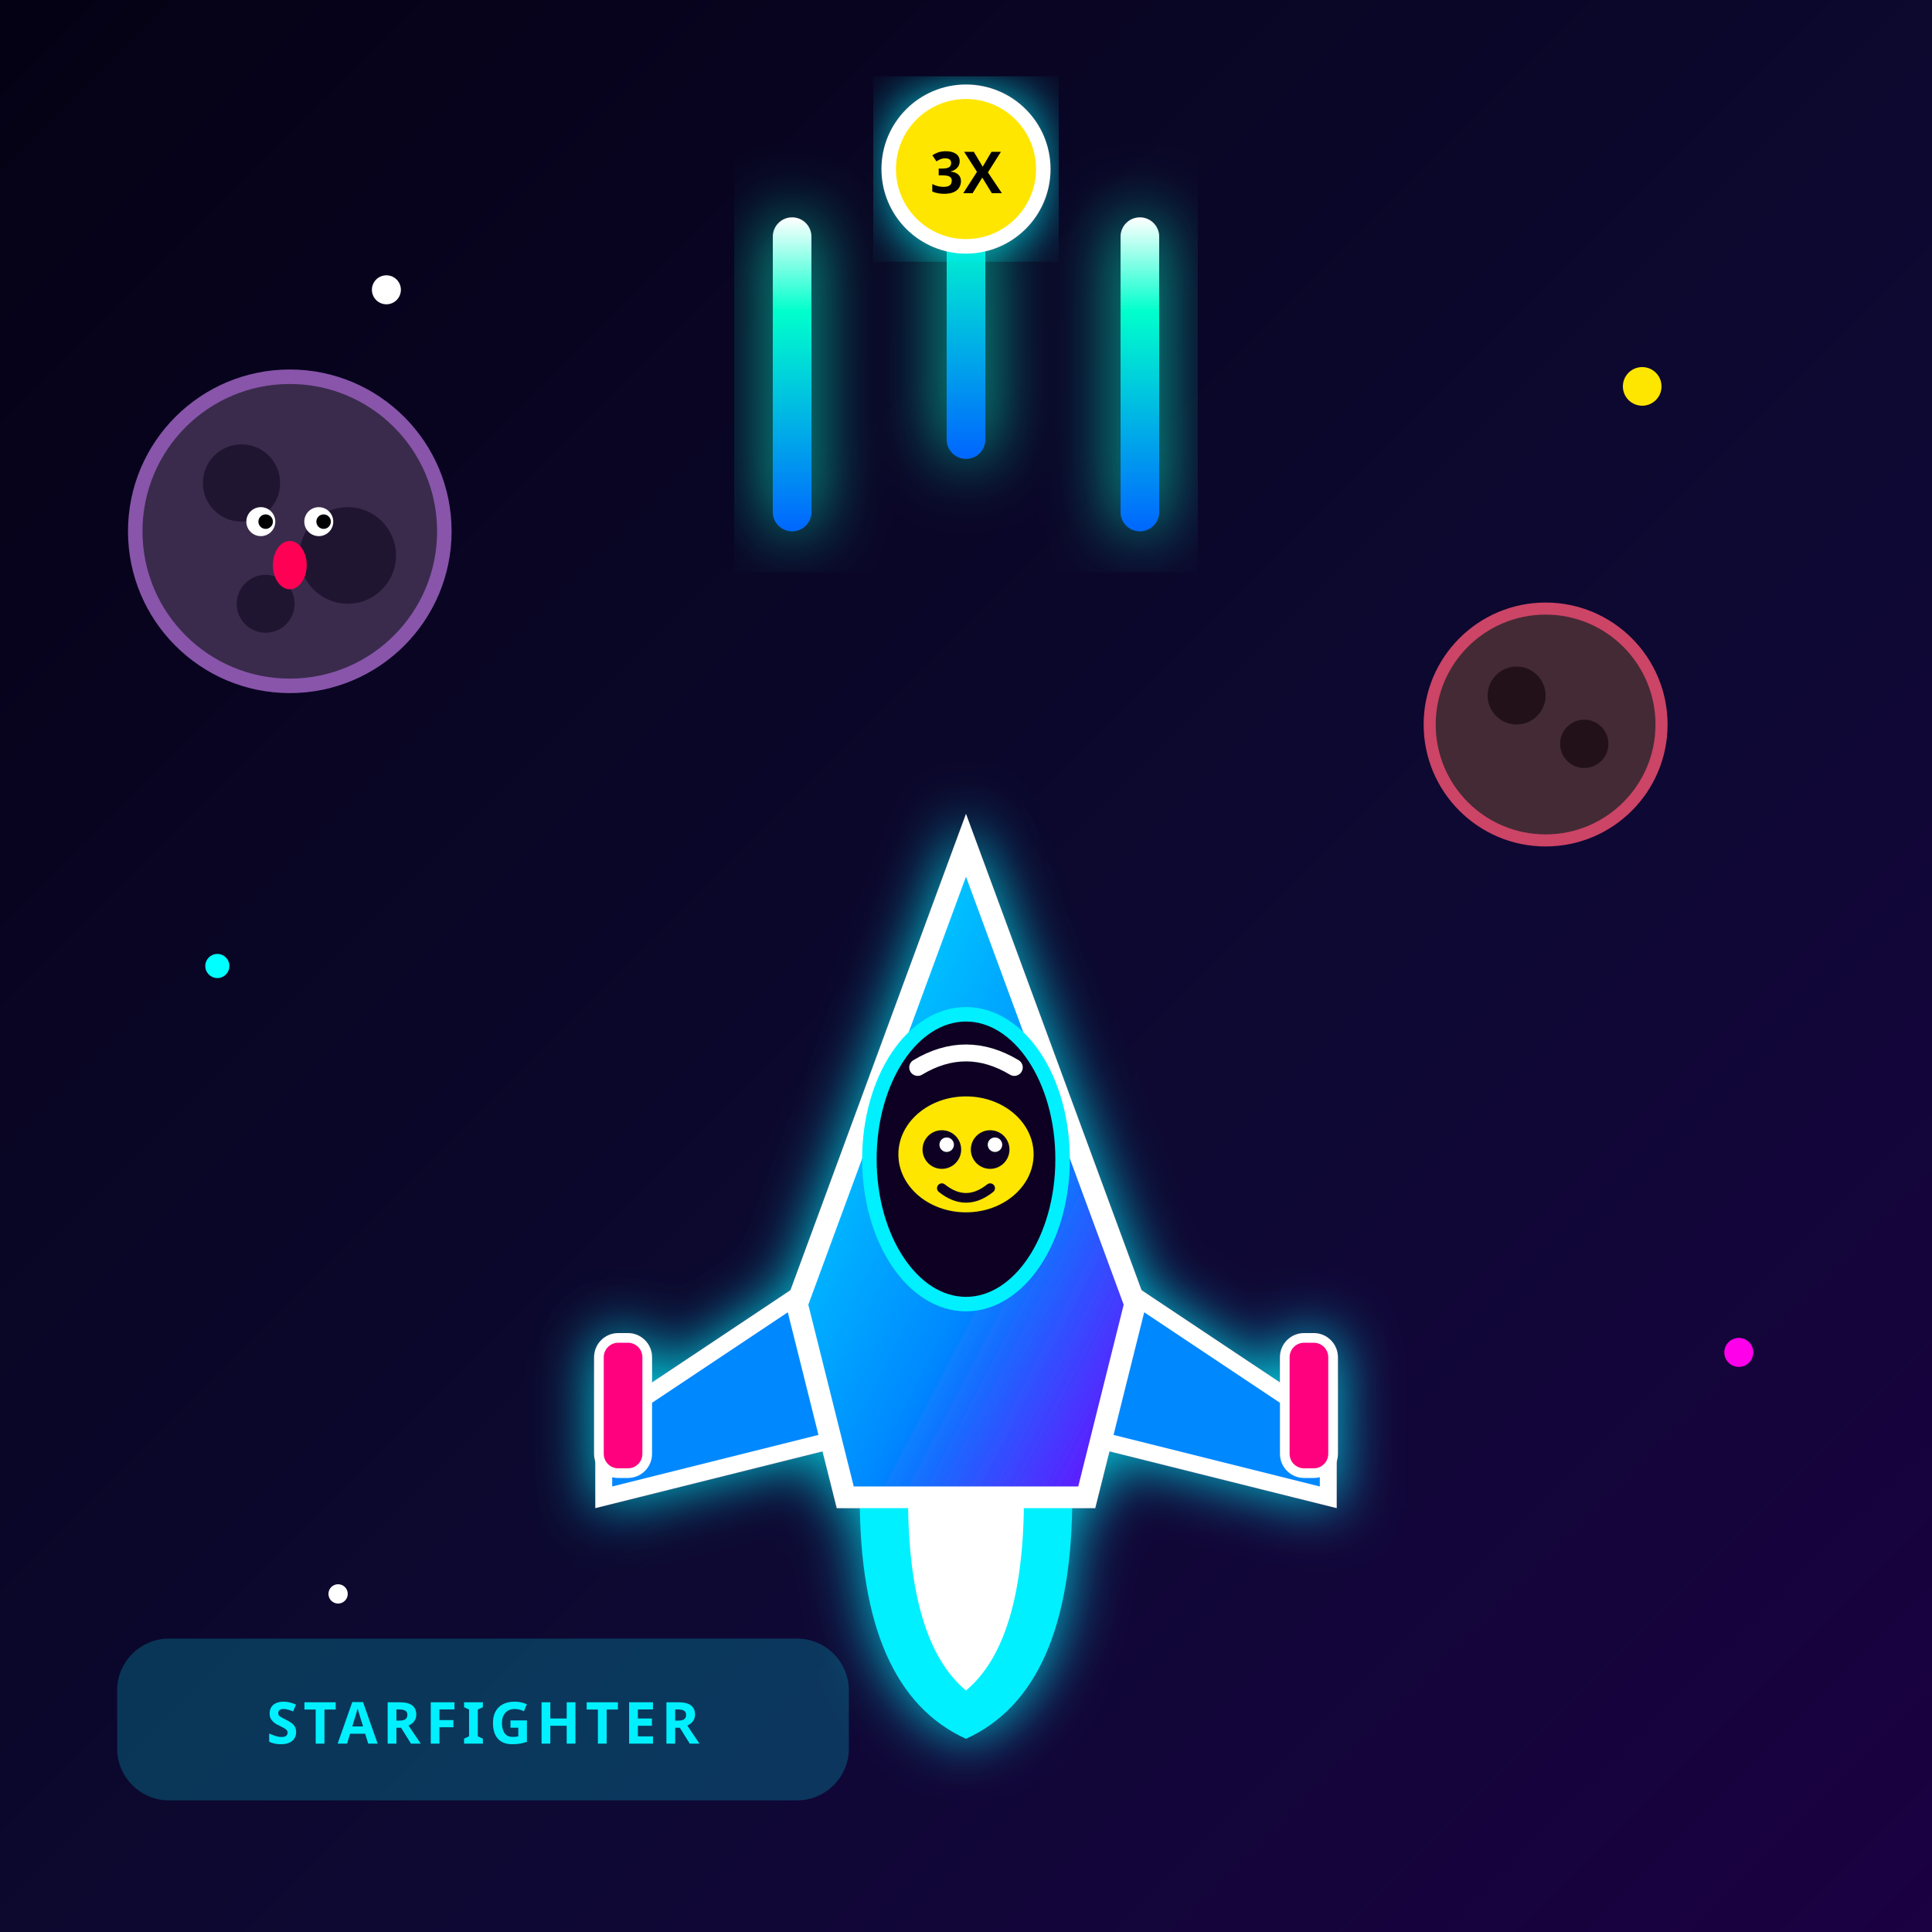
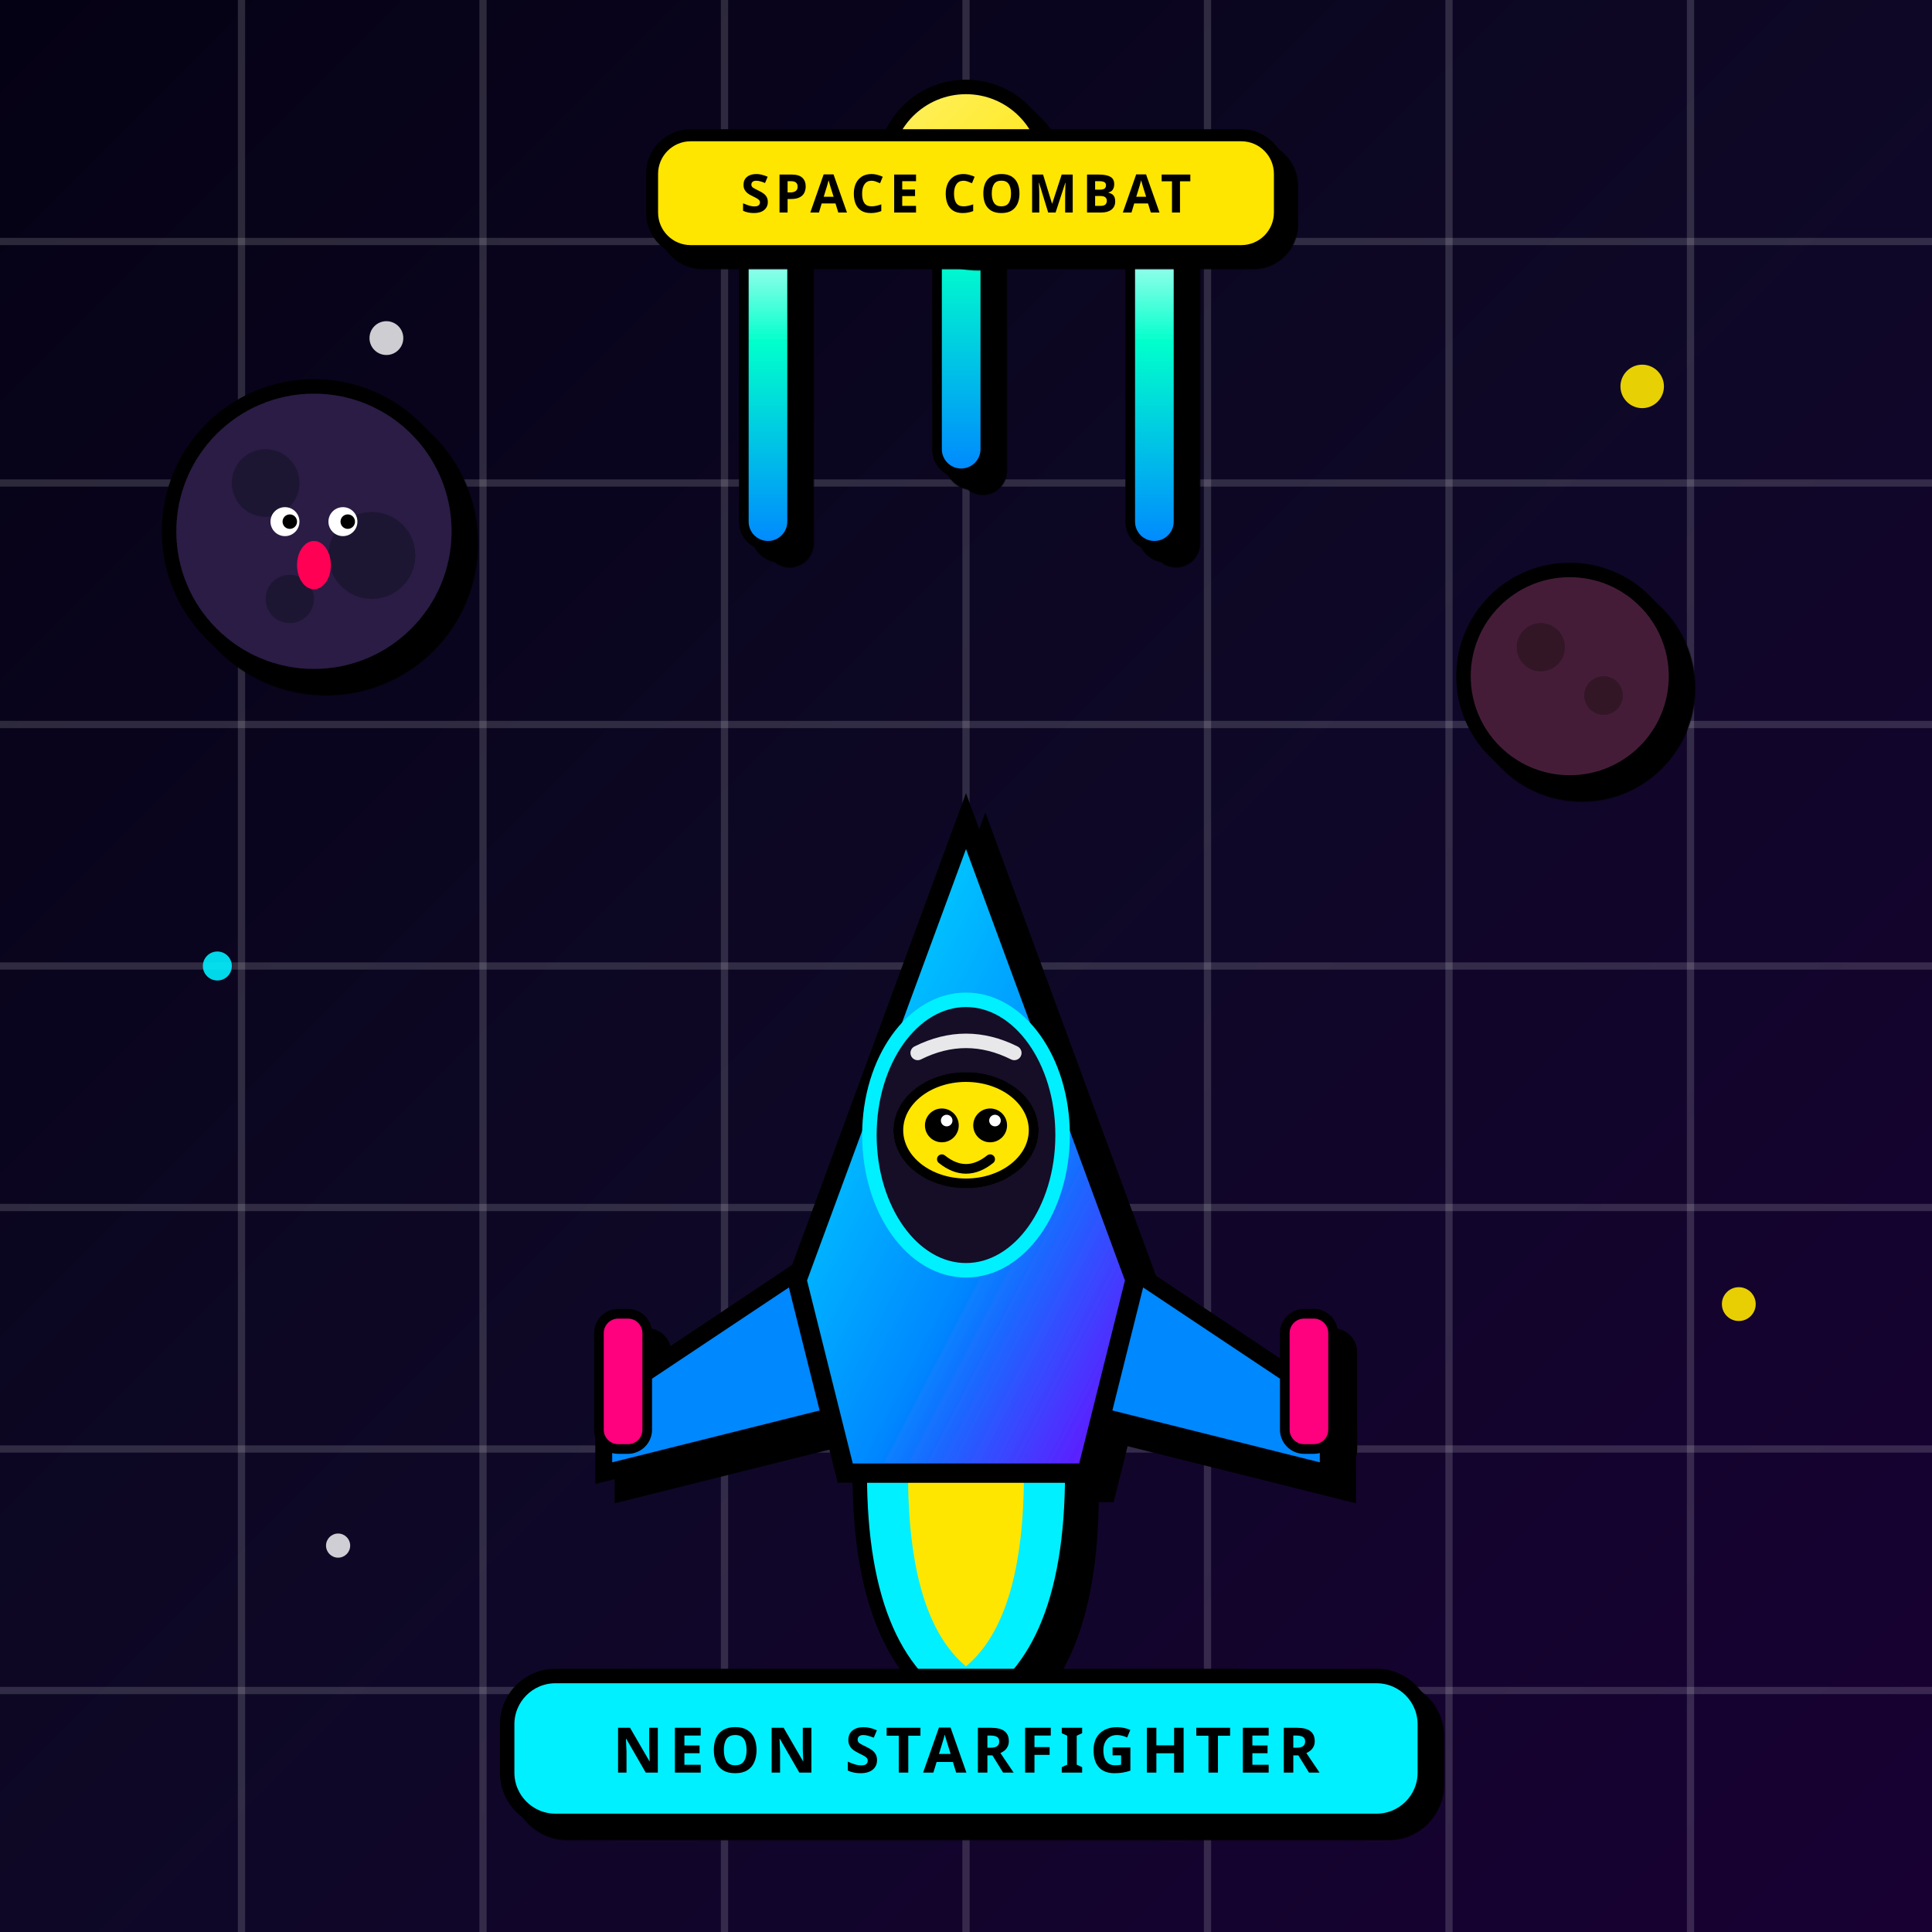
<svg xmlns="http://www.w3.org/2000/svg" viewBox="0 0 400 400" width="100%" height="100%">
  <defs>
-     <linearGradient id="spaceBg" x1="0%" y1="0%" x2="100%" y2="100%">
+     <linearGradient id="spaceBgDark" x1="0%" y1="0%" x2="100%" y2="100%">
      <stop offset="0%" stop-color="#050114" />
-       <stop offset="60%" stop-color="#0d0933" />
-       <stop offset="100%" stop-color="#1b0042" />
+       <stop offset="50%" stop-color="#0E0826" />
+       <stop offset="100%" stop-color="#180033" />
+     </linearGradient>
+     <linearGradient id="spaceBgLight" x1="0%" y1="0%" x2="100%" y2="100%">
+       <stop offset="0%" stop-color="#FFFDF0" />
+       <stop offset="50%" stop-color="#FFF8E7" />
+       <stop offset="100%" stop-color="#FFECC8" />
    </linearGradient>
    <linearGradient id="shipGrad" x1="0%" y1="0%" x2="100%" y2="100%">
-       <stop offset="0%" stop-color="#00f0ff" />
-       <stop offset="60%" stop-color="#0088ff" />
-       <stop offset="100%" stop-color="#7700ff" />
+       <stop offset="0%" stop-color="#00F0FF" />
+       <stop offset="60%" stop-color="#0088FF" />
+       <stop offset="100%" stop-color="#7700FF" />
    </linearGradient>
    <linearGradient id="laserGrad" x1="0%" y1="0%" x2="0%" y2="100%">
-       <stop offset="0%" stop-color="#ffffff" />
-       <stop offset="30%" stop-color="#00ffcc" />
-       <stop offset="100%" stop-color="#0066ff" />
+       <stop offset="0%" stop-color="#FFFFFF" />
+       <stop offset="40%" stop-color="#00FFCC" />
+       <stop offset="100%" stop-color="#0088FF" />
    </linearGradient>
-     <filter id="shipGlow">
-       <feDropShadow dx="0" dy="0" stdDeviation="6" flood-color="#00f0ff" flood-opacity="0.85" />
+     <linearGradient id="goldGrad" x1="0%" y1="0%" x2="100%" y2="100%">
+       <stop offset="0%" stop-color="#FFF066" />
+       <stop offset="100%" stop-color="#FFE600" />
+     </linearGradient>
+     <filter id="brutalShadow" x="-10%" y="-10%" width="130%" height="130%">
+       <feDropShadow dx="4" dy="4" stdDeviation="0" flood-color="#000000" flood-opacity="1" />
    </filter>
-     <filter id="laserGlow">
-       <feDropShadow dx="0" dy="0" stdDeviation="7" flood-color="#00ffcc" flood-opacity="0.9" />
+     <filter id="brutalShadowSm" x="-10%" y="-10%" width="130%" height="130%">
+       <feDropShadow dx="2.5" dy="2.5" stdDeviation="0" flood-color="#000000" flood-opacity="1" />
    </filter>
  </defs>
-   <rect width="400" height="400" fill="url(#spaceBg)" />
-   <circle cx="80" cy="60" r="3" fill="#ffffff" />
-   <circle cx="340" cy="80" r="4" fill="#ffe600" />
-   <circle cx="45" cy="200" r="2.5" fill="#00ffff" />
-   <circle cx="360" cy="280" r="3" fill="#ff00ea" />
-   <circle cx="70" cy="330" r="2" fill="#ffffff" />
-   <g transform="translate(60, 110)">
-     <circle cx="0" cy="0" r="32" fill="#3a2b4c" stroke="#8855aa" stroke-width="3" />
-     <circle cx="-10" cy="-10" r="8" fill="#201530" />
-     <circle cx="12" cy="5" r="10" fill="#201530" />
-     <circle cx="-5" cy="15" r="6" fill="#201530" />
-     <circle cx="-6" cy="-2" r="3" fill="#ffffff" />
-     <circle cx="6" cy="-2" r="3" fill="#ffffff" />
+   <style>
+     .theme-bg { fill: url(#spaceBgDark); }
+     .theme-grid-line { stroke: #FFFFFF; stroke-opacity: 0.15; }
+     .theme-star { fill: #FFFFFF; opacity: 0.8; }
+     .theme-star-accent { fill: #FFE600; opacity: 0.9; }
+     .theme-star-cyan { fill: #00F0FF; opacity: 0.9; }
+     .theme-card-bg { fill: #130F26; stroke: #FFE600; }
+     .theme-asteroid { fill: #2B1D45; stroke: #000000; }
+     .theme-asteroid-sm { fill: #441E38; stroke: #000000; }
+     .theme-badge-rect { fill: #00F0FF; stroke: #000000; }
+     .theme-badge-text { fill: #000000; }
+     .theme-tag-rect { fill: #FFE600; stroke: #000000; }
+     .theme-tag-text { fill: #000000; }
+ 
+     @media (prefers-color-scheme: light) {
+       .theme-bg { fill: url(#spaceBgLight); }
+       .theme-grid-line { stroke: #000000; stroke-opacity: 0.12; }
+       .theme-star { fill: #7C3AED; opacity: 0.7; }
+       .theme-star-accent { fill: #D97706; opacity: 0.9; }
+       .theme-star-cyan { fill: #0284C7; opacity: 0.9; }
+       .theme-card-bg { fill: #FFFFFF; stroke: #000000; }
+       .theme-asteroid { fill: #E9D5FF; stroke: #000000; }
+       .theme-asteroid-sm { fill: #FCE7F3; stroke: #000000; }
+       .theme-badge-rect { fill: #00F0FF; stroke: #000000; }
+       .theme-badge-text { fill: #000000; }
+       .theme-tag-rect { fill: #FFE600; stroke: #000000; }
+       .theme-tag-text { fill: #000000; }
+     }
+   </style>
+   <rect width="400" height="400" class="theme-bg" />
+   <g class="theme-grid-line" stroke-width="1.5">
+     <line x1="0" y1="50" x2="400" y2="50" />
+     <line x1="0" y1="100" x2="400" y2="100" />
+     <line x1="0" y1="150" x2="400" y2="150" />
+     <line x1="0" y1="200" x2="400" y2="200" />
+     <line x1="0" y1="250" x2="400" y2="250" />
+     <line x1="0" y1="300" x2="400" y2="300" />
+     <line x1="0" y1="350" x2="400" y2="350" />
+     <line x1="50" y1="0" x2="50" y2="400" />
+     <line x1="100" y1="0" x2="100" y2="400" />
+     <line x1="150" y1="0" x2="150" y2="400" />
+     <line x1="200" y1="0" x2="200" y2="400" />
+     <line x1="250" y1="0" x2="250" y2="400" />
+     <line x1="300" y1="0" x2="300" y2="400" />
+     <line x1="350" y1="0" x2="350" y2="400" />
+   </g>
+   <circle cx="80" cy="70" r="3.5" class="theme-star" />
+   <circle cx="340" cy="80" r="4.5" class="theme-star-accent" />
+   <circle cx="45" cy="200" r="3" class="theme-star-cyan" />
+   <circle cx="360" cy="270" r="3.5" class="theme-star-accent" />
+   <circle cx="70" cy="320" r="2.5" class="theme-star" />
+   <g transform="translate(65, 110)" filter="url(#brutalShadowSm)">
+     <circle cx="0" cy="0" r="30" class="theme-asteroid" stroke-width="3" />
+     <circle cx="-10" cy="-10" r="7" fill="#000000" opacity="0.3" />
+     <circle cx="12" cy="5" r="9" fill="#000000" opacity="0.3" />
+     <circle cx="-5" cy="14" r="5" fill="#000000" opacity="0.3" />
+     <circle cx="-6" cy="-2" r="3" fill="#FFFFFF" />
+     <circle cx="6" cy="-2" r="3" fill="#FFFFFF" />
    <circle cx="-5" cy="-2" r="1.5" fill="#000000" />
    <circle cx="7" cy="-2" r="1.5" fill="#000000" />
-     <ellipse cx="0" cy="7" rx="3.5" ry="5" fill="#ff0055" />
+     <ellipse cx="0" cy="7" rx="3.5" ry="5" fill="#FF0055" />
  </g>
-   <g transform="translate(320, 150)">
-     <circle cx="0" cy="0" r="24" fill="#442a35" stroke="#cc4466" stroke-width="2.5" />
-     <circle cx="-6" cy="-6" r="6" fill="#221118" />
-     <circle cx="8" cy="4" r="5" fill="#221118" />
+   <g transform="translate(325, 140)" filter="url(#brutalShadowSm)">
+     <circle cx="0" cy="0" r="22" class="theme-asteroid-sm" stroke-width="3" />
+     <circle cx="-6" cy="-6" r="5" fill="#000000" opacity="0.3" />
+     <circle cx="7" cy="4" r="4" fill="#000000" opacity="0.3" />
  </g>
-   <g filter="url(#laserGlow)">
-     <rect x="160" y="45" width="8" height="65" rx="4" fill="url(#laserGrad)" />
-     <rect x="232" y="45" width="8" height="65" rx="4" fill="url(#laserGrad)" />
-     <rect x="196" y="25" width="8" height="70" rx="4" fill="url(#laserGrad)" />
+   <g filter="url(#brutalShadowSm)">
+     <rect x="156" y="45" width="10" height="70" rx="5" fill="#000000" />
+     <rect x="154" y="43" width="10" height="70" rx="5" fill="url(#laserGrad)" stroke="#000000" stroke-width="2" />
+     <rect x="236" y="45" width="10" height="70" rx="5" fill="#000000" />
+     <rect x="234" y="43" width="10" height="70" rx="5" fill="url(#laserGrad)" stroke="#000000" stroke-width="2" />
+     <rect x="196" y="25" width="10" height="75" rx="5" fill="#000000" />
+     <rect x="194" y="23" width="10" height="75" rx="5" fill="url(#laserGrad)" stroke="#000000" stroke-width="2" />
  </g>
-   <g filter="url(#shipGlow)" transform="translate(200, 245)">
-     <path d="M -22,65 Q -22,105 0,115 Q 22,105 22,65 Z" fill="#00f0ff" />
-     <path d="M -12,65 Q -12,95 0,105 Q 12,95 12,65 Z" fill="#ffffff" />
-     <path d="M -15,10 L -75,50 L -75,65 L -15,50 Z" fill="#0088ff" stroke="#ffffff" stroke-width="3.5" />
-     <rect x="-76" y="32" width="10" height="28" rx="4" fill="#ff007f" stroke="#ffffff" stroke-width="2" />
-     <path d="M 15,10 L 75,50 L 75,65 L 15,50 Z" fill="#0088ff" stroke="#ffffff" stroke-width="3.5" />
-     <rect x="66" y="32" width="10" height="28" rx="4" fill="#ff007f" stroke="#ffffff" stroke-width="2" />
-     <path d="M 0,-70 L 35,25 L 25,65 L -25,65 L -35,25 Z" fill="url(#shipGrad)" stroke="#ffffff" stroke-width="4.5" />
-     <ellipse cx="0" cy="-5" rx="20" ry="30" fill="#0d0221" stroke="#00f0ff" stroke-width="3" />
-     <ellipse cx="0" cy="-6" rx="14" ry="12" fill="#ffe600" />
-     <circle cx="-5" cy="-7" r="4" fill="#0d0221" />
-     <circle cx="5" cy="-7" r="4" fill="#0d0221" />
-     <circle cx="-4" cy="-8" r="1.5" fill="#ffffff" />
-     <circle cx="6" cy="-8" r="1.5" fill="#ffffff" />
-     <path d="M -5,1 Q 0,5 5,1" stroke="#0d0221" stroke-width="2" fill="none" stroke-linecap="round" />
-     <path d="M -10,-24 Q 0,-30 10,-24" stroke="#ffffff" stroke-width="3.5" fill="none" stroke-linecap="round" />
+   <g transform="translate(200, 240)" filter="url(#brutalShadow)">
+     <path d="M -22,65 Q -22,105 0,115 Q 22,105 22,65 Z" fill="#00F0FF" stroke="#000000" stroke-width="3" />
+     <path d="M -12,65 Q -12,95 0,105 Q 12,95 12,65 Z" fill="#FFE600" />
+     <path d="M -15,10 L -75,50 L -75,65 L -15,50 Z" fill="#0088FF" stroke="#000000" stroke-width="3.5" />
+     <rect x="-76" y="32" width="10" height="28" rx="4" fill="#FF007F" stroke="#000000" stroke-width="2" />
+     <path d="M 15,10 L 75,50 L 75,65 L 15,50 Z" fill="#0088FF" stroke="#000000" stroke-width="3.5" />
+     <rect x="66" y="32" width="10" height="28" rx="4" fill="#FF007F" stroke="#000000" stroke-width="2" />
+     <path d="M 0,-70 L 35,25 L 25,65 L -25,65 L -35,25 Z" fill="url(#shipGrad)" stroke="#000000" stroke-width="4" />
+     <ellipse cx="0" cy="-5" rx="20" ry="28" fill="#130F26" stroke="#00F0FF" stroke-width="3" />
+     <ellipse cx="0" cy="-6" rx="14" ry="11" fill="#FFE600" stroke="#000000" stroke-width="2" />
+     <circle cx="-5" cy="-7" r="3.5" fill="#000000" />
+     <circle cx="5" cy="-7" r="3.5" fill="#000000" />
+     <circle cx="-4" cy="-8" r="1.2" fill="#FFFFFF" />
+     <circle cx="6" cy="-8" r="1.2" fill="#FFFFFF" />
+     <path d="M -5,0 Q 0,4 5,0" stroke="#000000" stroke-width="2" fill="none" stroke-linecap="round" />
+     <path d="M -10,-22 Q 0,-27 10,-22" stroke="#FFFFFF" stroke-width="3" fill="none" stroke-linecap="round" opacity="0.9" />
  </g>
-   <g transform="translate(195, 30)" filter="url(#shipGlow)">
-     <circle cx="5" cy="5" r="16" fill="#ffe600" stroke="#ffffff" stroke-width="3" />
-     <text x="5" y="10" font-family="'Arial Black', sans-serif" font-size="12" fill="#000000" font-weight="900" text-anchor="middle">3X</text>
+   <g transform="translate(195, 30)" filter="url(#brutalShadowSm)">
+     <circle cx="5" cy="5" r="17" fill="url(#goldGrad)" stroke="#000000" stroke-width="3" />
+     <text x="5" y="10" font-family="'Impact', 'Arial Black', sans-serif" font-size="13" fill="#000000" font-weight="900" text-anchor="middle">3X</text>
  </g>
-   <rect x="25" y="340" width="150" height="32" rx="10" fill="#00f0ff" opacity="0.2" stroke="#00f0ff" stroke-width="1.5" />
-   <text x="100" y="361" fill="#00f0ff" font-family="'Arial Black', sans-serif" font-size="12" font-weight="900" text-anchor="middle" letter-spacing="1">STARFIGHTER</text>
+   <g transform="translate(200, 40)" filter="url(#brutalShadowSm)">
+     <rect x="-65" y="-12" width="130" height="24" rx="8" class="theme-tag-rect" stroke-width="2.5" />
+     <text x="0" y="4" class="theme-tag-text" font-family="'Impact', 'Arial Black', sans-serif" font-size="11" font-weight="900" text-anchor="middle" letter-spacing="1">SPACE COMBAT</text>
+   </g>
+   <g transform="translate(200, 362)" filter="url(#brutalShadowSm)">
+     <rect x="-95" y="-15" width="190" height="30" rx="10" class="theme-badge-rect" stroke-width="3" />
+     <text x="0" y="5" class="theme-badge-text" font-family="'Impact', 'Arial Black', sans-serif" font-size="13" font-weight="900" text-anchor="middle" letter-spacing="1.2">NEON STARFIGHTER</text>
+   </g>
</svg>
